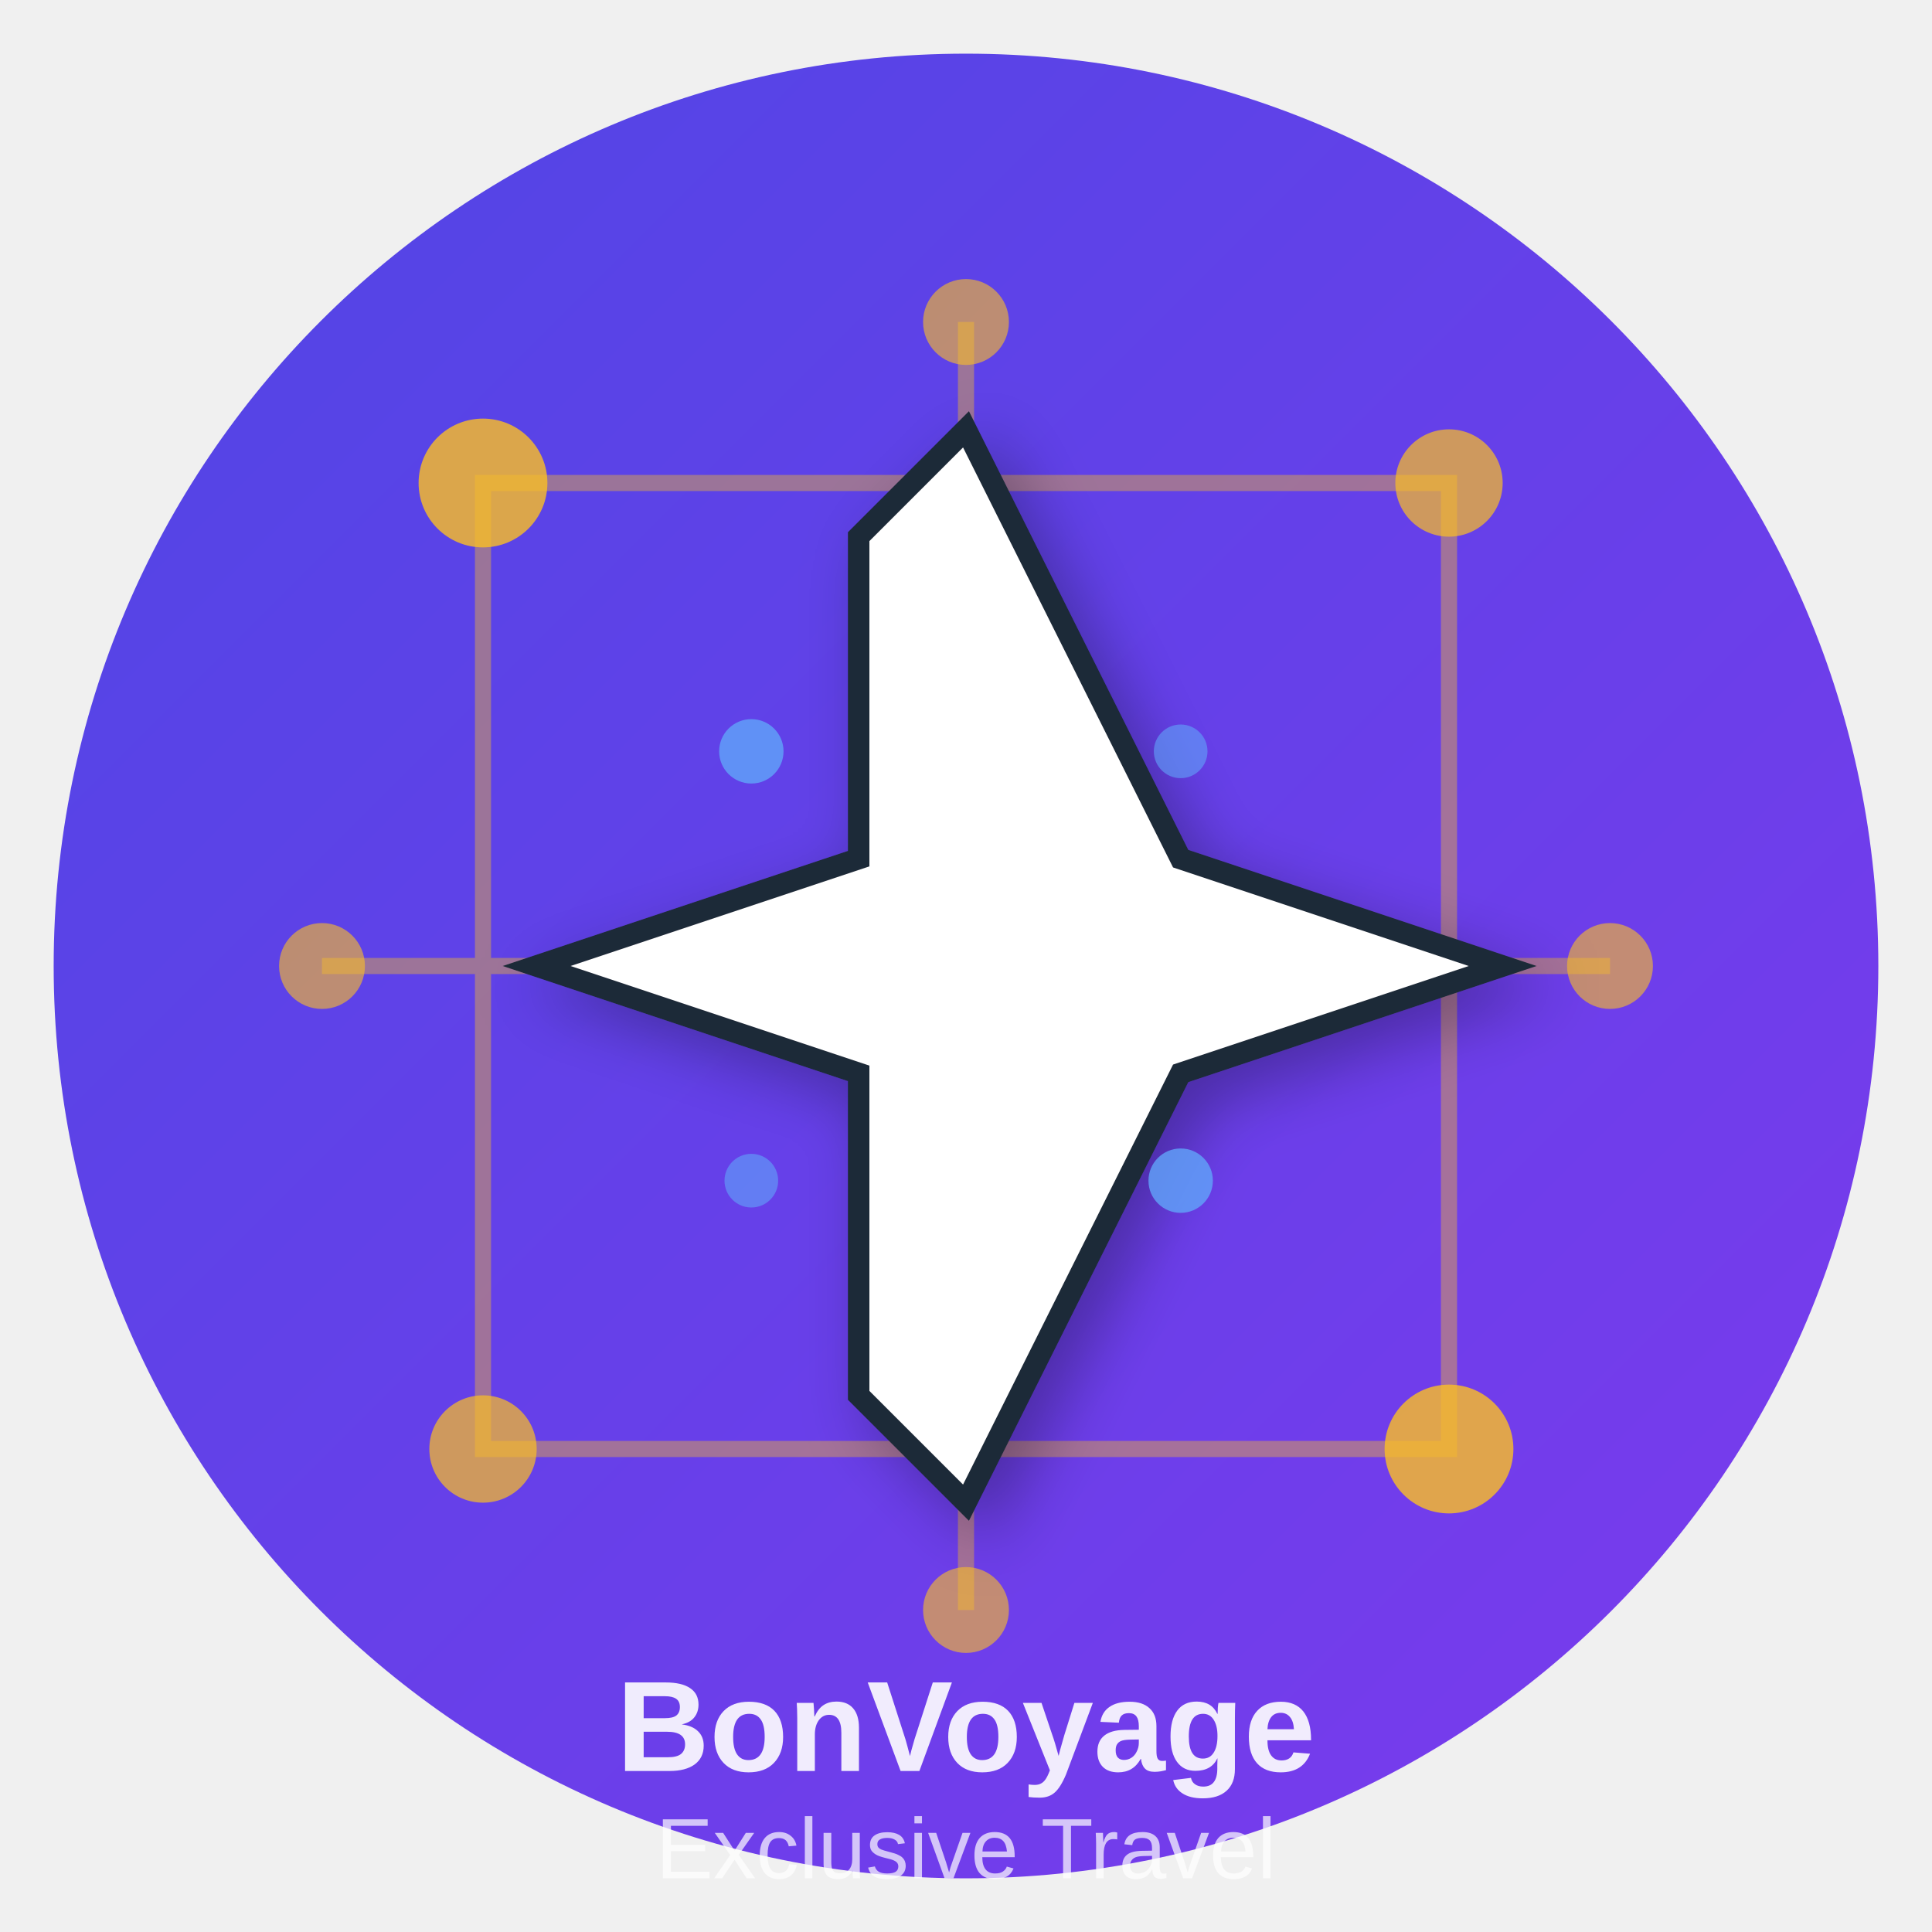
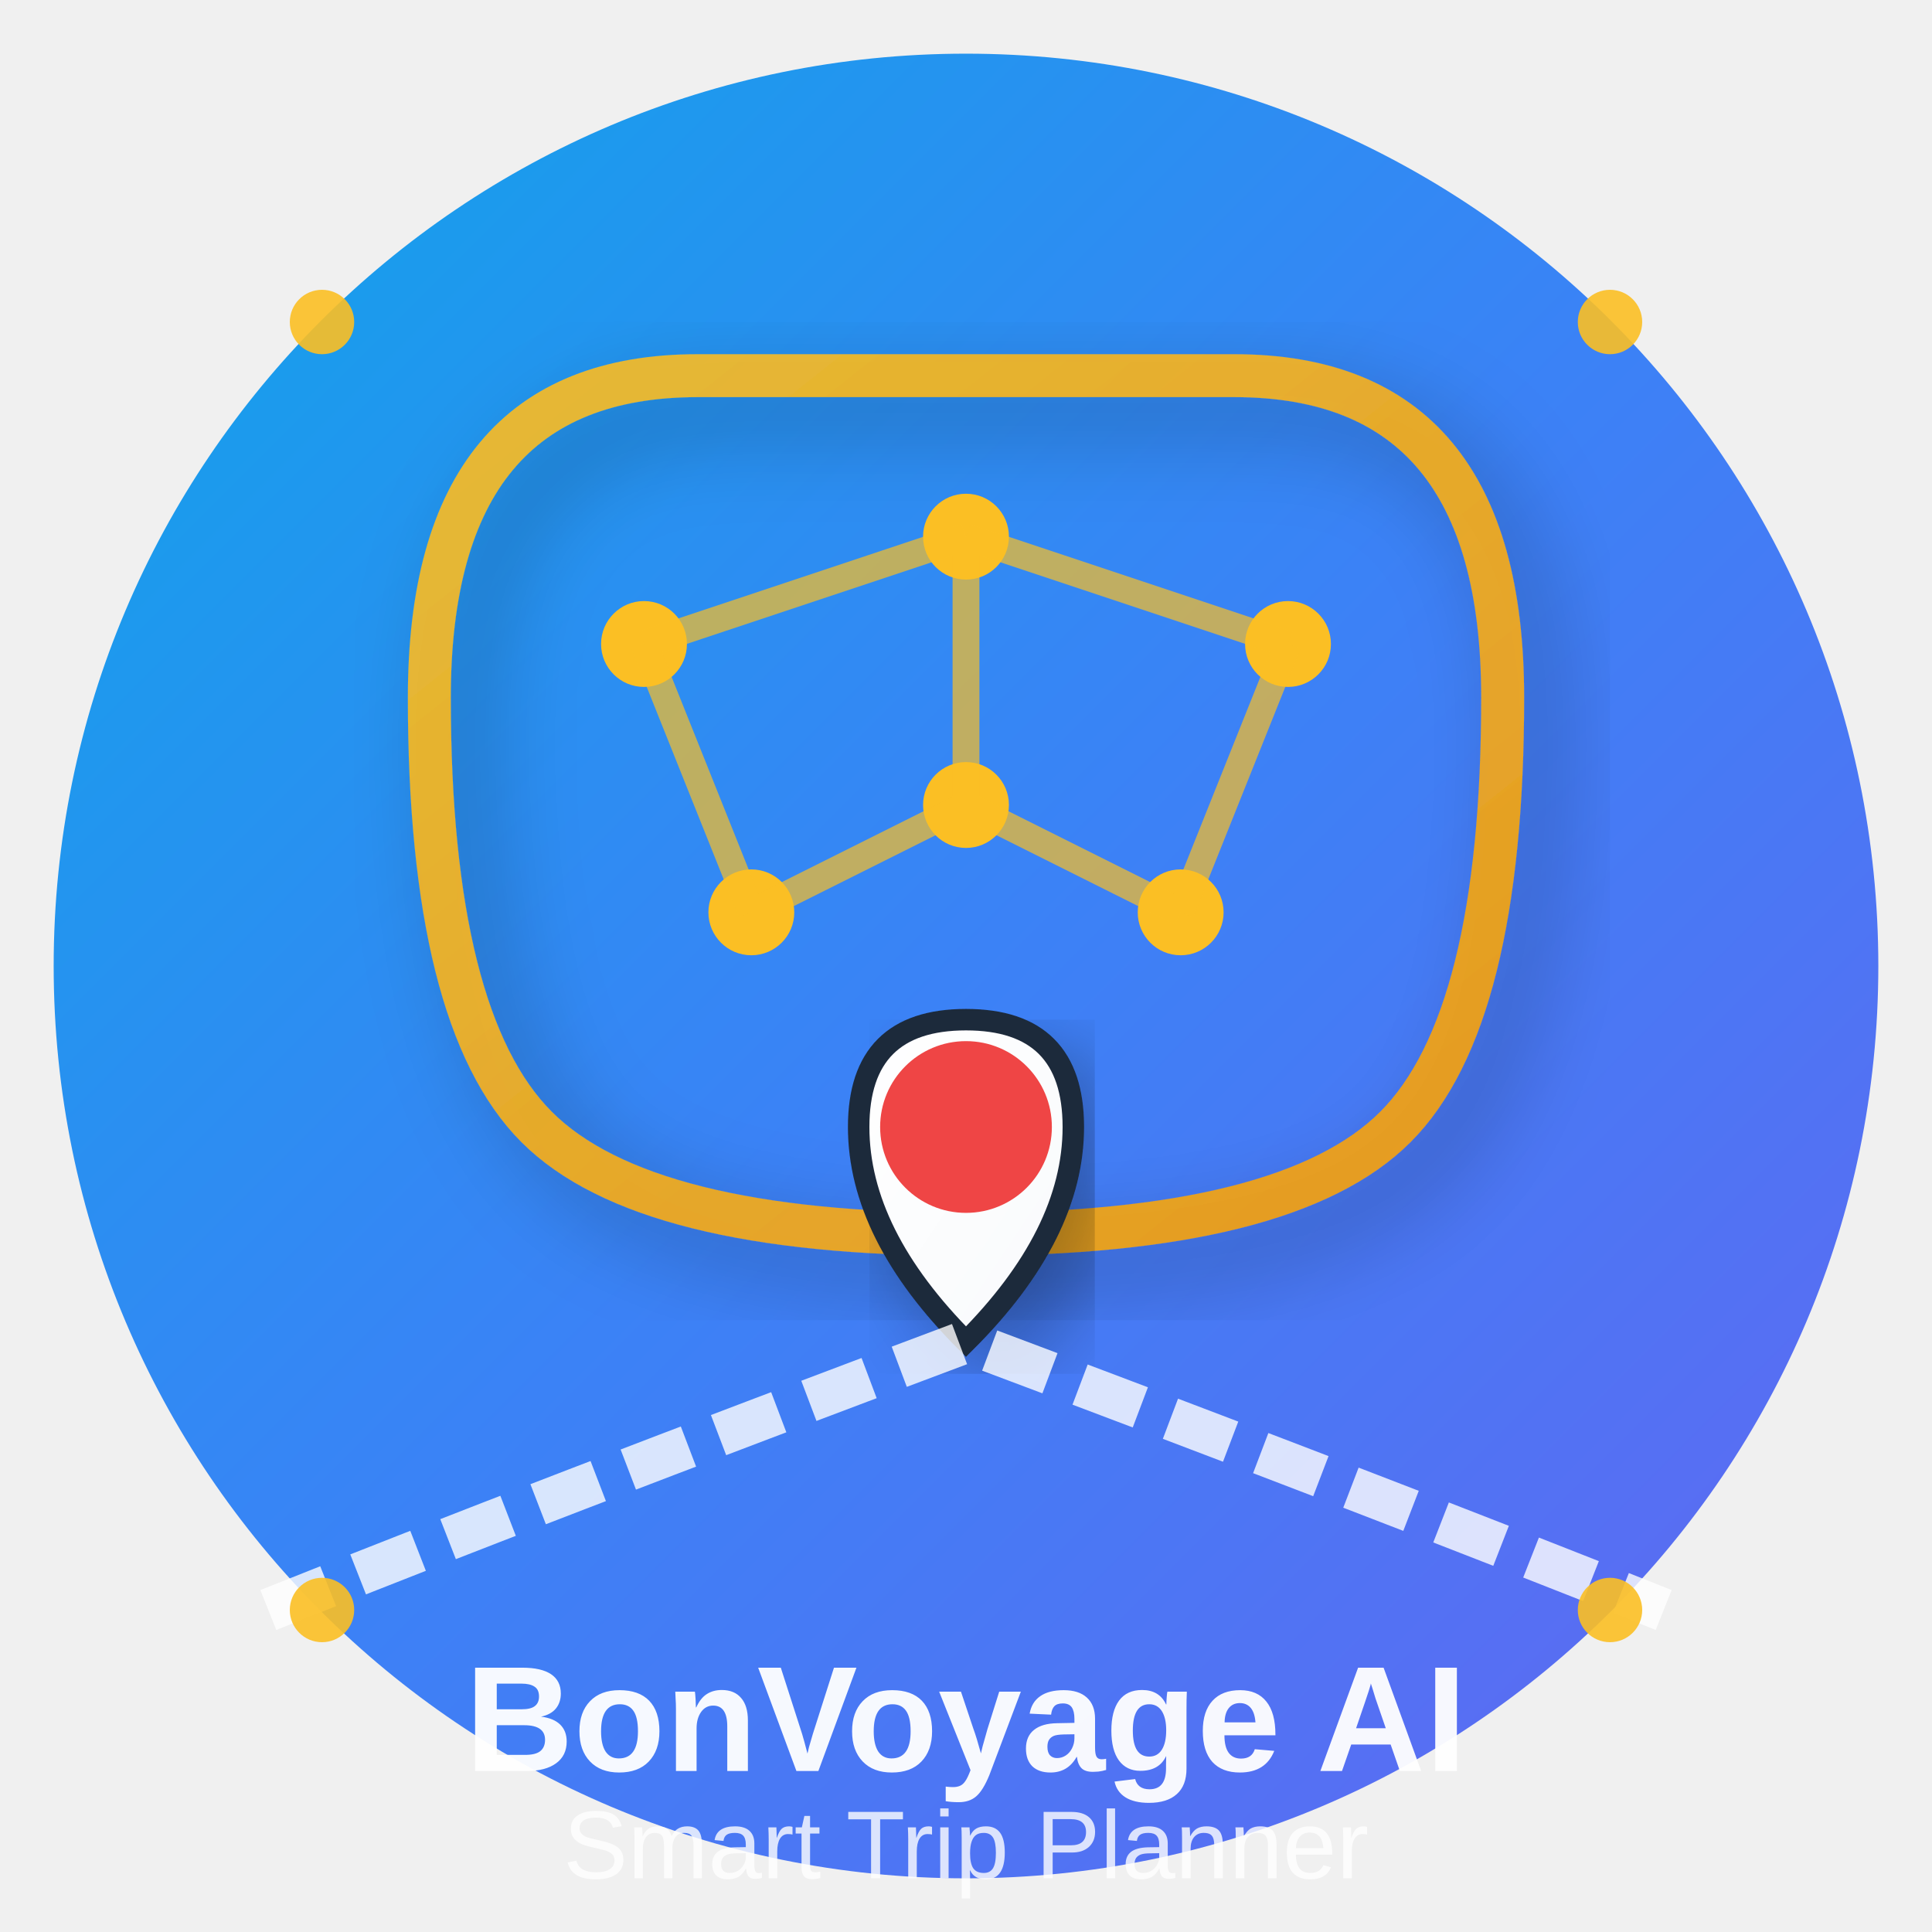
<svg xmlns="http://www.w3.org/2000/svg" viewBox="0 0 180 180" width="180" height="180">
  <defs>
    <linearGradient id="bg180" x1="0%" y1="0%" x2="100%" y2="100%">
-       <stop offset="0%" style="stop-color:#4F46E5;stop-opacity:1" />
-       <stop offset="100%" style="stop-color:#7C3AED;stop-opacity:1" />
+       <stop offset="0%" style="stop-color:#0EA5E9;stop-opacity:1" />
+       <stop offset="50%" style="stop-color:#3B82F6;stop-opacity:1" />
+       <stop offset="100%" style="stop-color:#6366F1;stop-opacity:1" />
+     </linearGradient>
+     <linearGradient id="brain180" x1="0%" y1="0%" x2="100%" y2="100%">
+       <stop offset="0%" style="stop-color:#FBBF24;stop-opacity:1" />
+       <stop offset="100%" style="stop-color:#F59E0B;stop-opacity:1" />
+     </linearGradient>
+     <linearGradient id="pin180" x1="0%" y1="0%" x2="100%" y2="100%">
+       <stop offset="0%" style="stop-color:#FFFFFF;stop-opacity:1" />
+       <stop offset="100%" style="stop-color:#F8FAFC;stop-opacity:1" />
    </linearGradient>
    <filter id="shadow">
-       <feDropShadow dx="2" dy="2" stdDeviation="3" flood-opacity="0.3" />
+       <feDropShadow dx="3" dy="3" stdDeviation="4" flood-opacity="0.3" />
    </filter>
  </defs>
  <circle cx="90" cy="90" r="85" fill="url(#bg180)" />
-   <circle cx="45" cy="45" r="6" fill="#FBBF24" opacity="0.8" />
-   <circle cx="135" cy="45" r="5" fill="#FBBF24" opacity="0.7" />
-   <circle cx="45" cy="135" r="5" fill="#FBBF24" opacity="0.7" />
-   <circle cx="135" cy="135" r="6" fill="#FBBF24" opacity="0.8" />
-   <circle cx="90" cy="30" r="4" fill="#FBBF24" opacity="0.6" />
-   <circle cx="30" cy="90" r="4" fill="#FBBF24" opacity="0.6" />
-   <circle cx="150" cy="90" r="4" fill="#FBBF24" opacity="0.6" />
-   <circle cx="90" cy="150" r="4" fill="#FBBF24" opacity="0.6" />
-   <path d="M45 45 L135 45 L135 135 L45 135 Z M90 30 L90 150 M30 90 L150 90" stroke="#FBBF24" stroke-width="1.5" opacity="0.4" fill="none" />
  <g filter="url(#shadow)">
-     <path d="M90 40 L110 80 L140 90 L110 100 L90 140 L80 130 L80 100 L50 90 L80 80 L80 50 Z" fill="white" stroke="#1F2937" stroke-width="2" />
+     <path d="M40 65 Q40 35 65 35 Q90 35 115 35 Q140 35 140 65 Q140 95 130 105 Q120 115 90 115 Q60 115 50 105 Q40 95 40 65 Z" fill="none" stroke="url(#brain180)" stroke-width="4" opacity="0.9" />
  </g>
-   <circle cx="70" cy="70" r="3" fill="#60A5FA" opacity="0.8" />
-   <circle cx="110" cy="110" r="3" fill="#60A5FA" opacity="0.8" />
-   <circle cx="110" cy="70" r="2.5" fill="#60A5FA" opacity="0.6" />
-   <circle cx="70" cy="110" r="2.5" fill="#60A5FA" opacity="0.6" />
-   <text x="90" y="165" font-family="Arial, sans-serif" font-size="12" font-weight="bold" text-anchor="middle" fill="white" opacity="0.9">BonVoyage</text>
-   <text x="90" y="175" font-family="Arial, sans-serif" font-size="8" font-weight="normal" text-anchor="middle" fill="white" opacity="0.7">Exclusive Travel</text>
+   <circle cx="60" cy="60" r="4" fill="#FBBF24" />
+   <circle cx="90" cy="50" r="4" fill="#FBBF24" />
+   <circle cx="120" cy="60" r="4" fill="#FBBF24" />
+   <circle cx="70" cy="85" r="4" fill="#FBBF24" />
+   <circle cx="110" cy="85" r="4" fill="#FBBF24" />
+   <circle cx="90" cy="75" r="4" fill="#FBBF24" />
+   <path d="M60 60 L90 50 M90 50 L120 60 M60 60 L70 85 M120 60 L110 85 M70 85 L90 75 M90 75 L110 85 M90 50 L90 75" stroke="#FBBF24" stroke-width="2.5" opacity="0.7" fill="none" />
+   <g filter="url(#shadow)">
+     <path d="M90 125 Q80 115 80 105 Q80 95 90 95 Q100 95 100 105 Q100 115 90 125 Z" fill="url(#pin180)" stroke="#1E293B" stroke-width="2" />
+     <circle cx="90" cy="105" r="8" fill="#EF4444" />
+   </g>
+   <path d="M25 150 Q50 140 90 125 Q130 140 155 150" stroke="#FFFFFF" stroke-width="4" opacity="0.8" fill="none" stroke-dasharray="6,3" />
+   <circle cx="30" cy="30" r="3" fill="#FBBF24" opacity="0.9" />
+   <circle cx="150" cy="30" r="3" fill="#FBBF24" opacity="0.9" />
+   <circle cx="30" cy="150" r="3" fill="#FBBF24" opacity="0.9" />
+   <circle cx="150" cy="150" r="3" fill="#FBBF24" opacity="0.9" />
+   <text x="90" y="165" font-family="Arial, sans-serif" font-size="14" font-weight="bold" text-anchor="middle" fill="white" opacity="0.95">BonVoyage AI</text>
+   <text x="90" y="175" font-family="Arial, sans-serif" font-size="9" font-weight="normal" text-anchor="middle" fill="white" opacity="0.8">Smart Trip Planner</text>
</svg>
